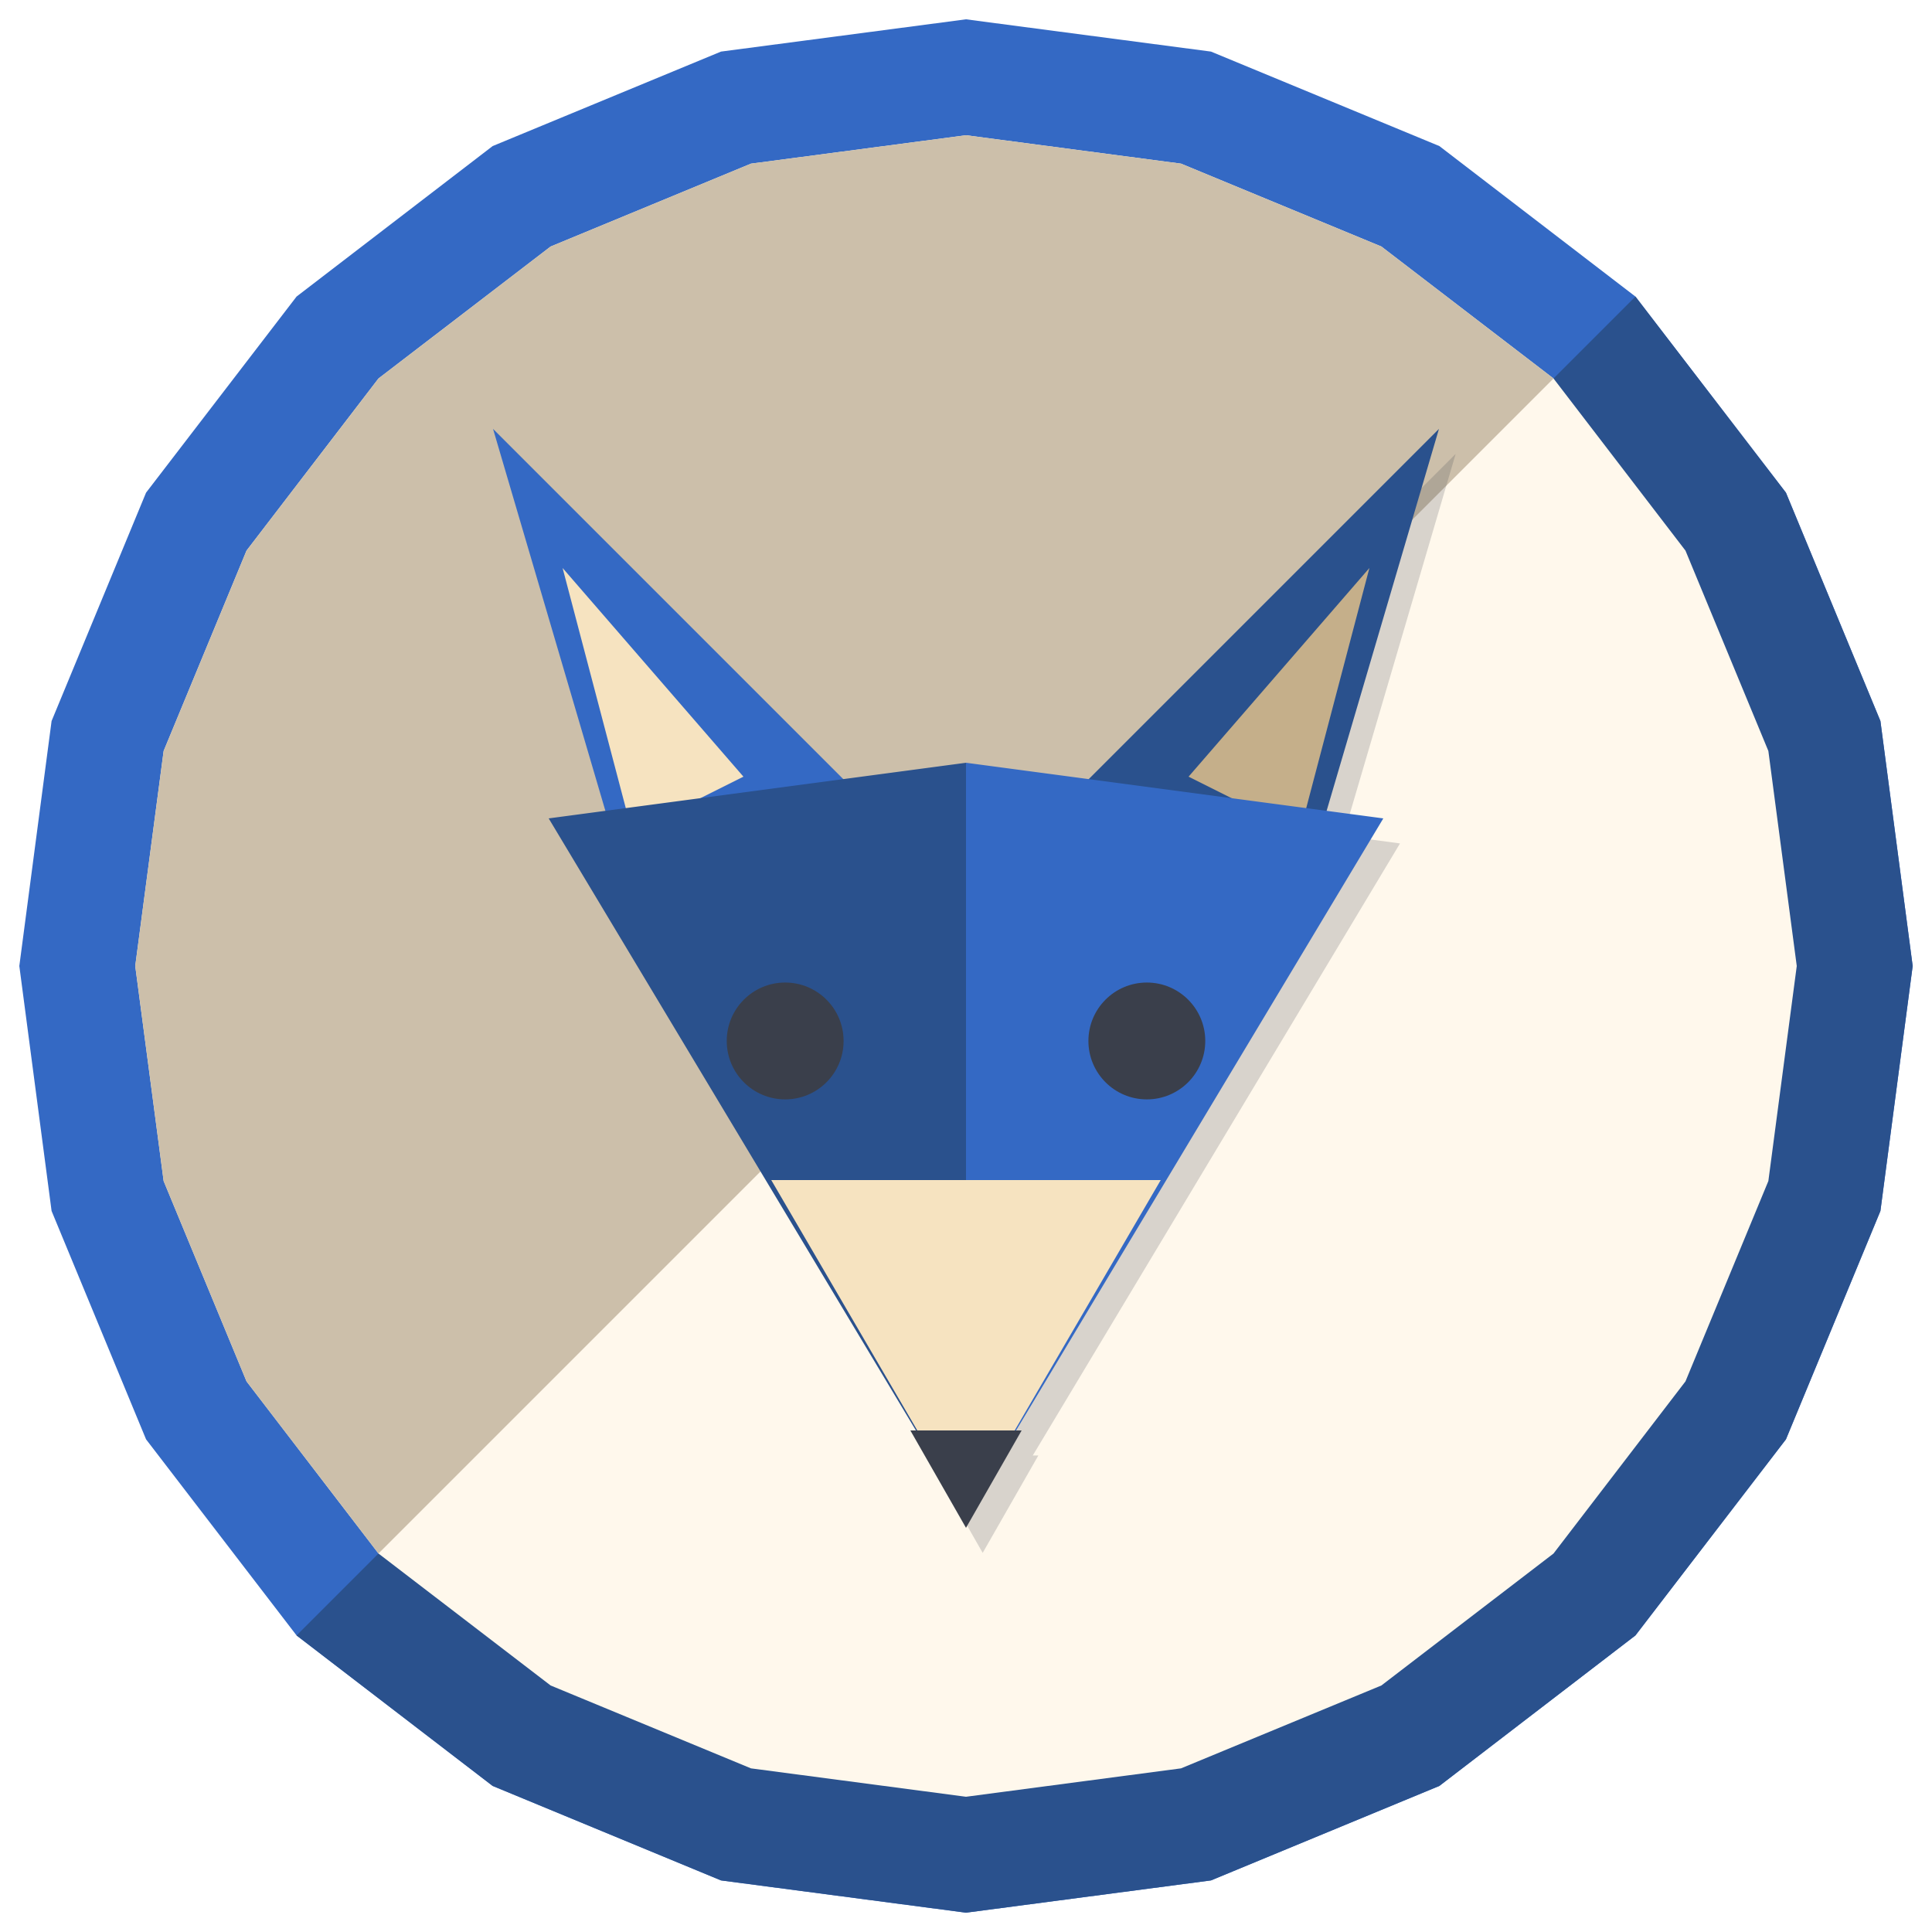
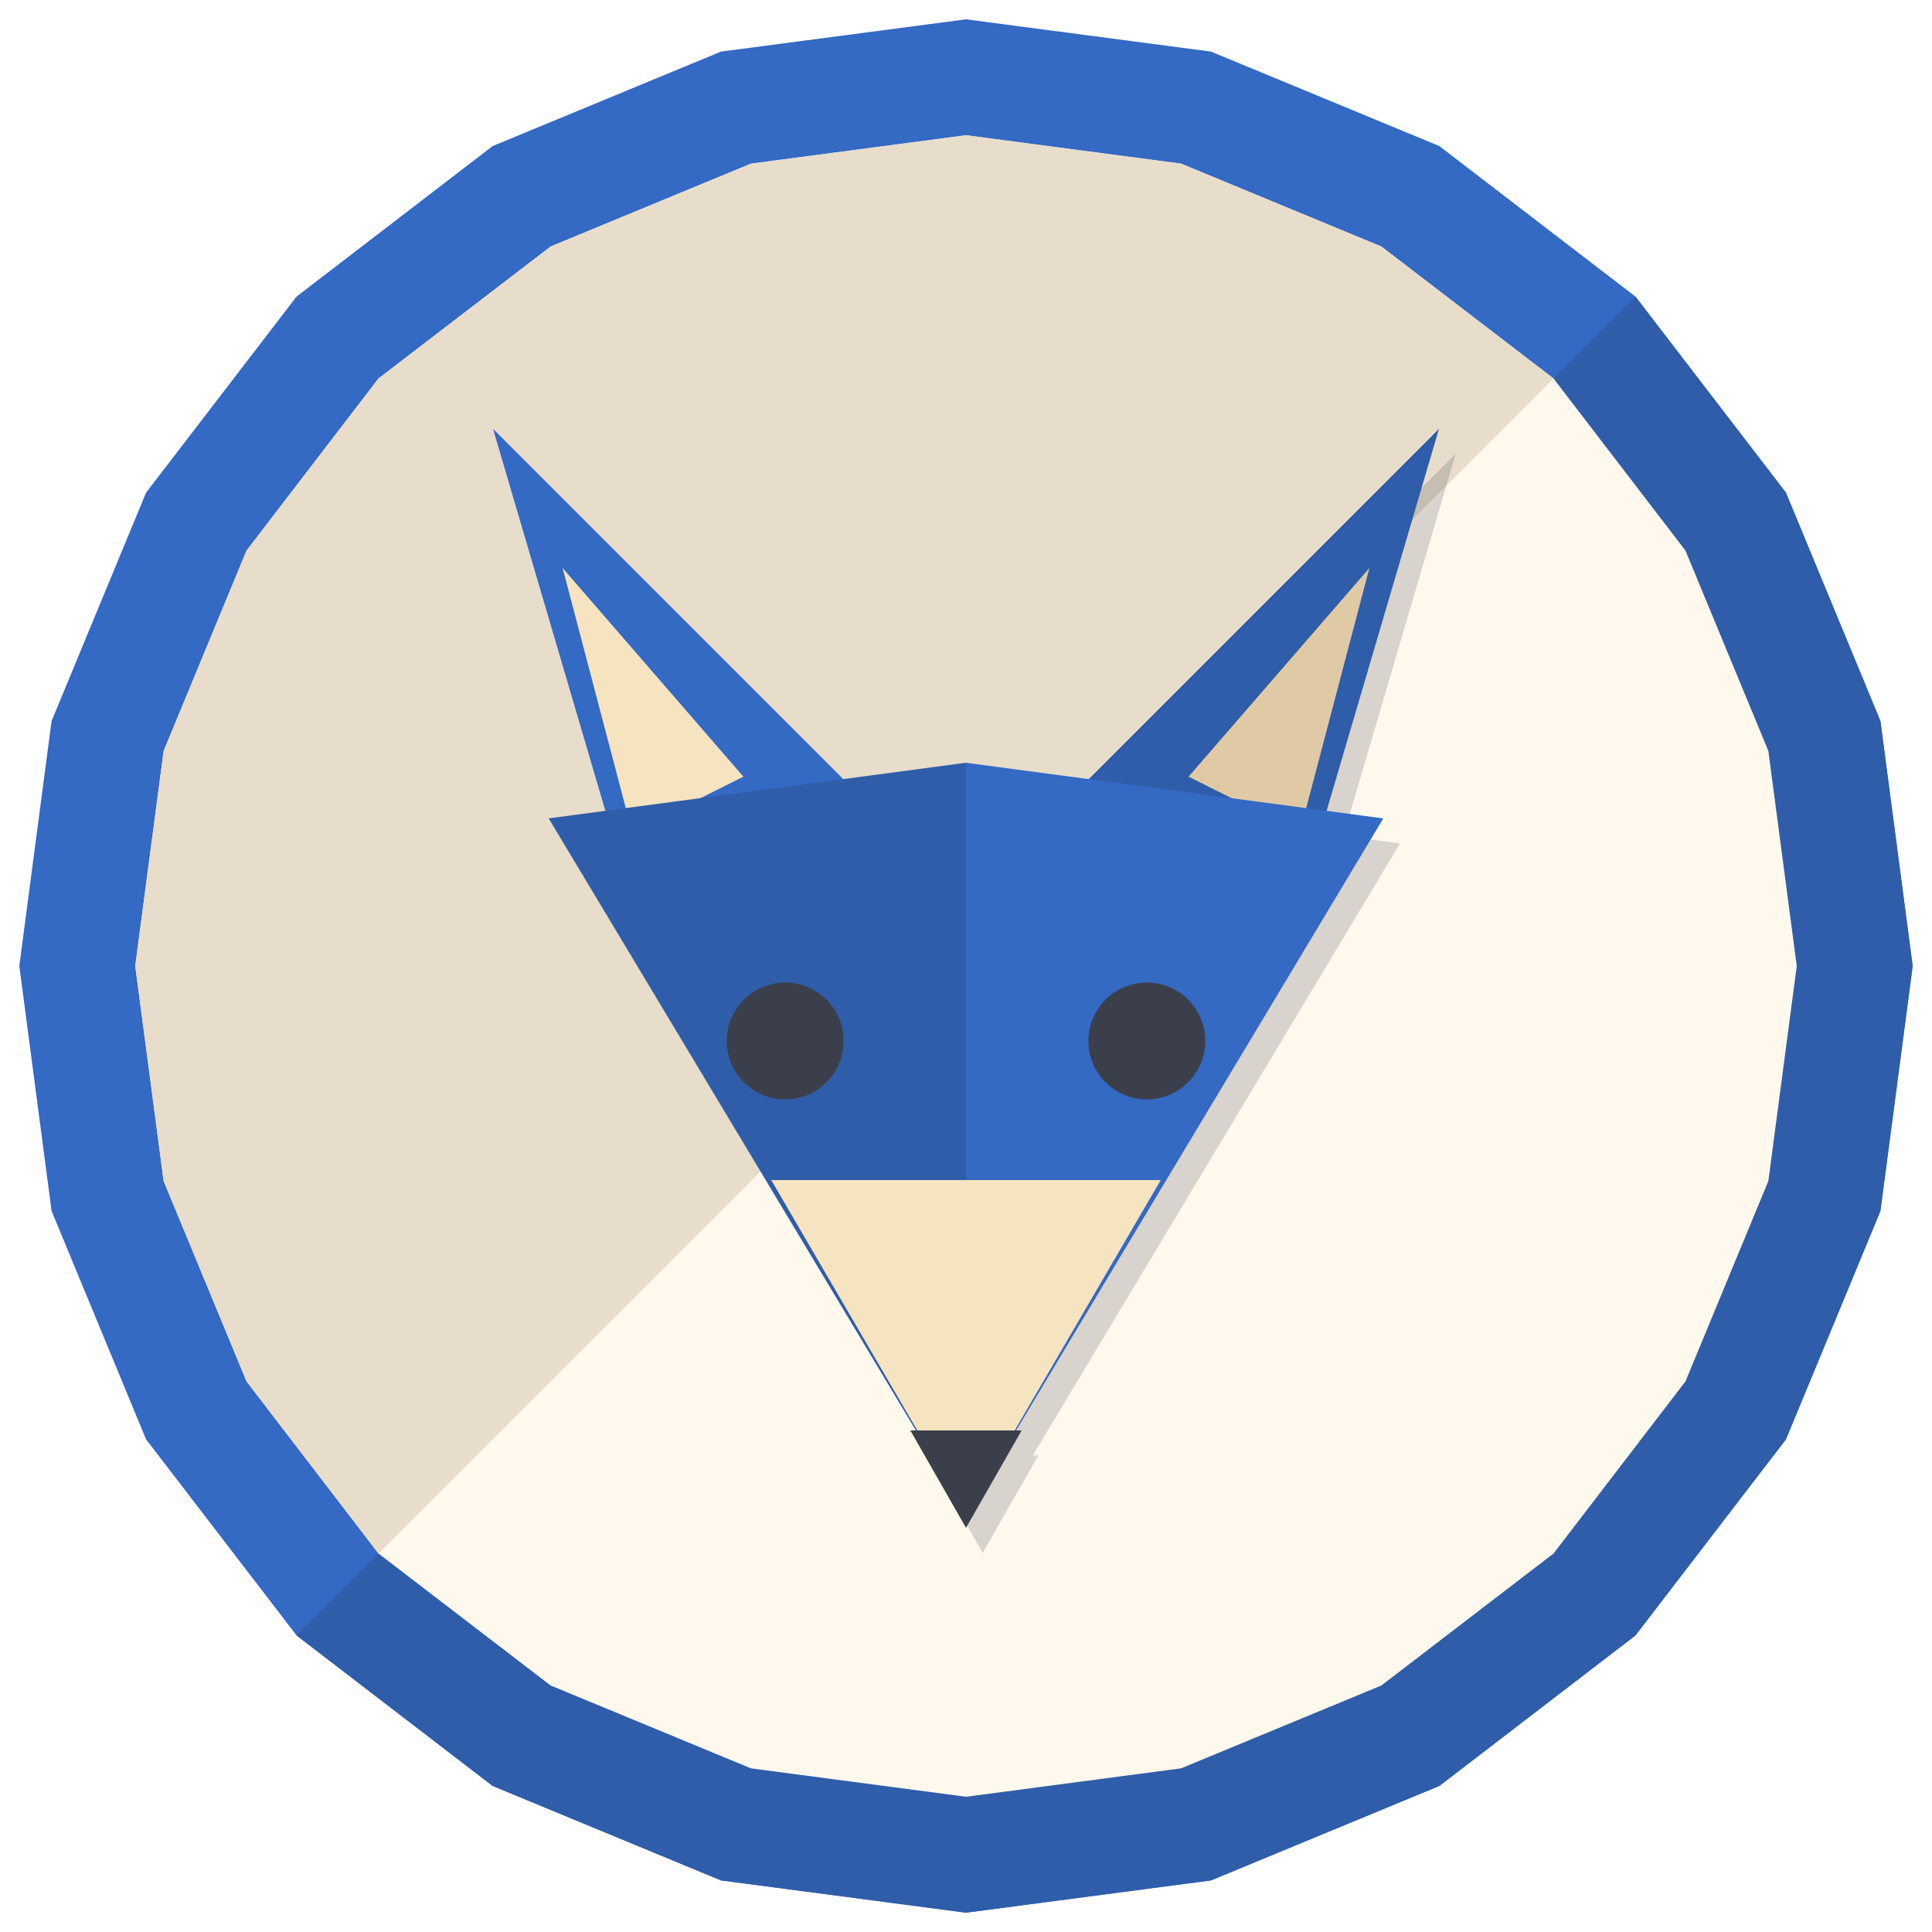
<svg xmlns="http://www.w3.org/2000/svg" width="100" height="100" viewBox="0 0 100 100">
  <polygon points="99,50 97.33,62.68 92.44,74.5 84.65,84.65 74.5,92.44 62.68,97.33 50,99 37.32,97.33 25.5,92.44 15.35,84.65 7.56,74.5 2.67,62.68 1,50 2.67,37.32 7.56,25.5 15.35,15.35 25.5,7.56 37.32,2.67 50,1 62.68,2.67 74.5,7.56 84.65,15.35 92.44,25.5 97.33,37.32" fill="#3469C4" />
-   <polygon points="99,50 97.33,62.68 92.44,74.5 84.65,84.65 74.5,92.44 62.68,97.33 50,99 37.32,97.33 25.5,92.44 15.35,84.65 15.35,84.65 84.65,15.35 92.44,25.5 97.33,37.32" fill="#2A518D" />
+   <polygon points="99,50 97.33,62.68 92.44,74.5 84.65,84.65 74.5,92.44 62.68,97.33 50,99 37.32,97.33 25.5,92.44 15.35,84.65 15.35,84.65 84.65,15.35 92.44,25.5 97.33,37.32" fill="#2F5DA9" />
  <polygon points="93,50 91.53,61.13 87.24,71.5 80.41,80.41 71.5,87.24 61.13,91.53 50,93 38.87,91.53 28.5,87.24 19.59,80.41 12.76,71.5 8.47,61.13 7,50 8.47,38.87 12.76,28.5 19.59,19.59 28.5,12.76 38.87,8.47 50,7 61.13,8.47 71.5,12.76 80.41,19.59 87.24,28.5 91.53,38.87" fill="#FFF8EC" />
-   <polygon points="19.59,80.41 12.76,71.5 8.47,61.13 7,50 8.47,38.87 12.76,28.5 19.59,19.59 28.5,12.76 38.87,8.47 50,7 61.13,8.47 71.5,12.76 80.41,19.59 80.41,19.59" fill="#CCBFAA" />
+   <polygon points="19.59,80.41 12.76,71.5 8.47,61.13 7,50 8.47,38.87 12.76,28.5 19.59,19.59 28.5,12.76 38.87,8.47 50,7 61.13,8.47 71.5,12.76 80.41,19.59 80.41,19.59" fill="#E8DDCB" />
  <g transform="translate(14 15) scale(0.72)">
    <g transform="translate(1.2 1.8)" opacity="0.2">
      <polygon points="16,10 42,36 26,44" fill="#3A3F4B" />
      <polygon points="84,10 58,36 74,44" fill="#3A3F4B" />
      <polygon points="21,20 34,35 26,39" fill="#3A3F4B" />
      <polygon points="79,20 66,35 74,39" fill="#3A3F4B" />
      <polygon points="50,34 80,38 50,88" fill="#3A3F4B" />
      <polygon points="50,88 20,38 50,34" fill="#3A3F4B" />
      <polygon points="36,64 64,64 50,88" fill="#3A3F4B" />
      <polygon points="46,82 54,82 50,89" fill="#3A3F4B" />
      <circle cx="37" cy="54" r="4.2" fill="#3A3F4B" />
      <circle cx="63" cy="54" r="4.2" fill="#3A3F4B" />
    </g>
    <polygon points="16,10 42,36 26,44" fill="#3469C4" />
-     <polygon points="84,10 58,36 74,44" fill="#2A518D" />
+     <polygon points="84,10 58,36 74,44" fill="#2F5DA9" />
    <polygon points="21,20 34,35 26,39" fill="#F6E3C0" />
-     <polygon points="79,20 66,35 74,39" fill="#C5AF8A" />
+     <polygon points="79,20 66,35 74,39" fill="#E0CAA5" />
    <polygon points="50,34 80,38 50,88" fill="#3469C4" />
-     <polygon points="50,88 20,38 50,34" fill="#2A518D" />
+     <polygon points="50,88 20,38 50,34" fill="#2F5DA9" />
    <polygon points="36,64 64,64 50,88" fill="#F6E3C0" />
    <polygon points="46,82 54,82 50,89" fill="#3A3F4B" />
    <circle cx="37" cy="54" r="4.2" fill="#3A3F4B" />
    <circle cx="63" cy="54" r="4.2" fill="#3A3F4B" />
  </g>
</svg>
